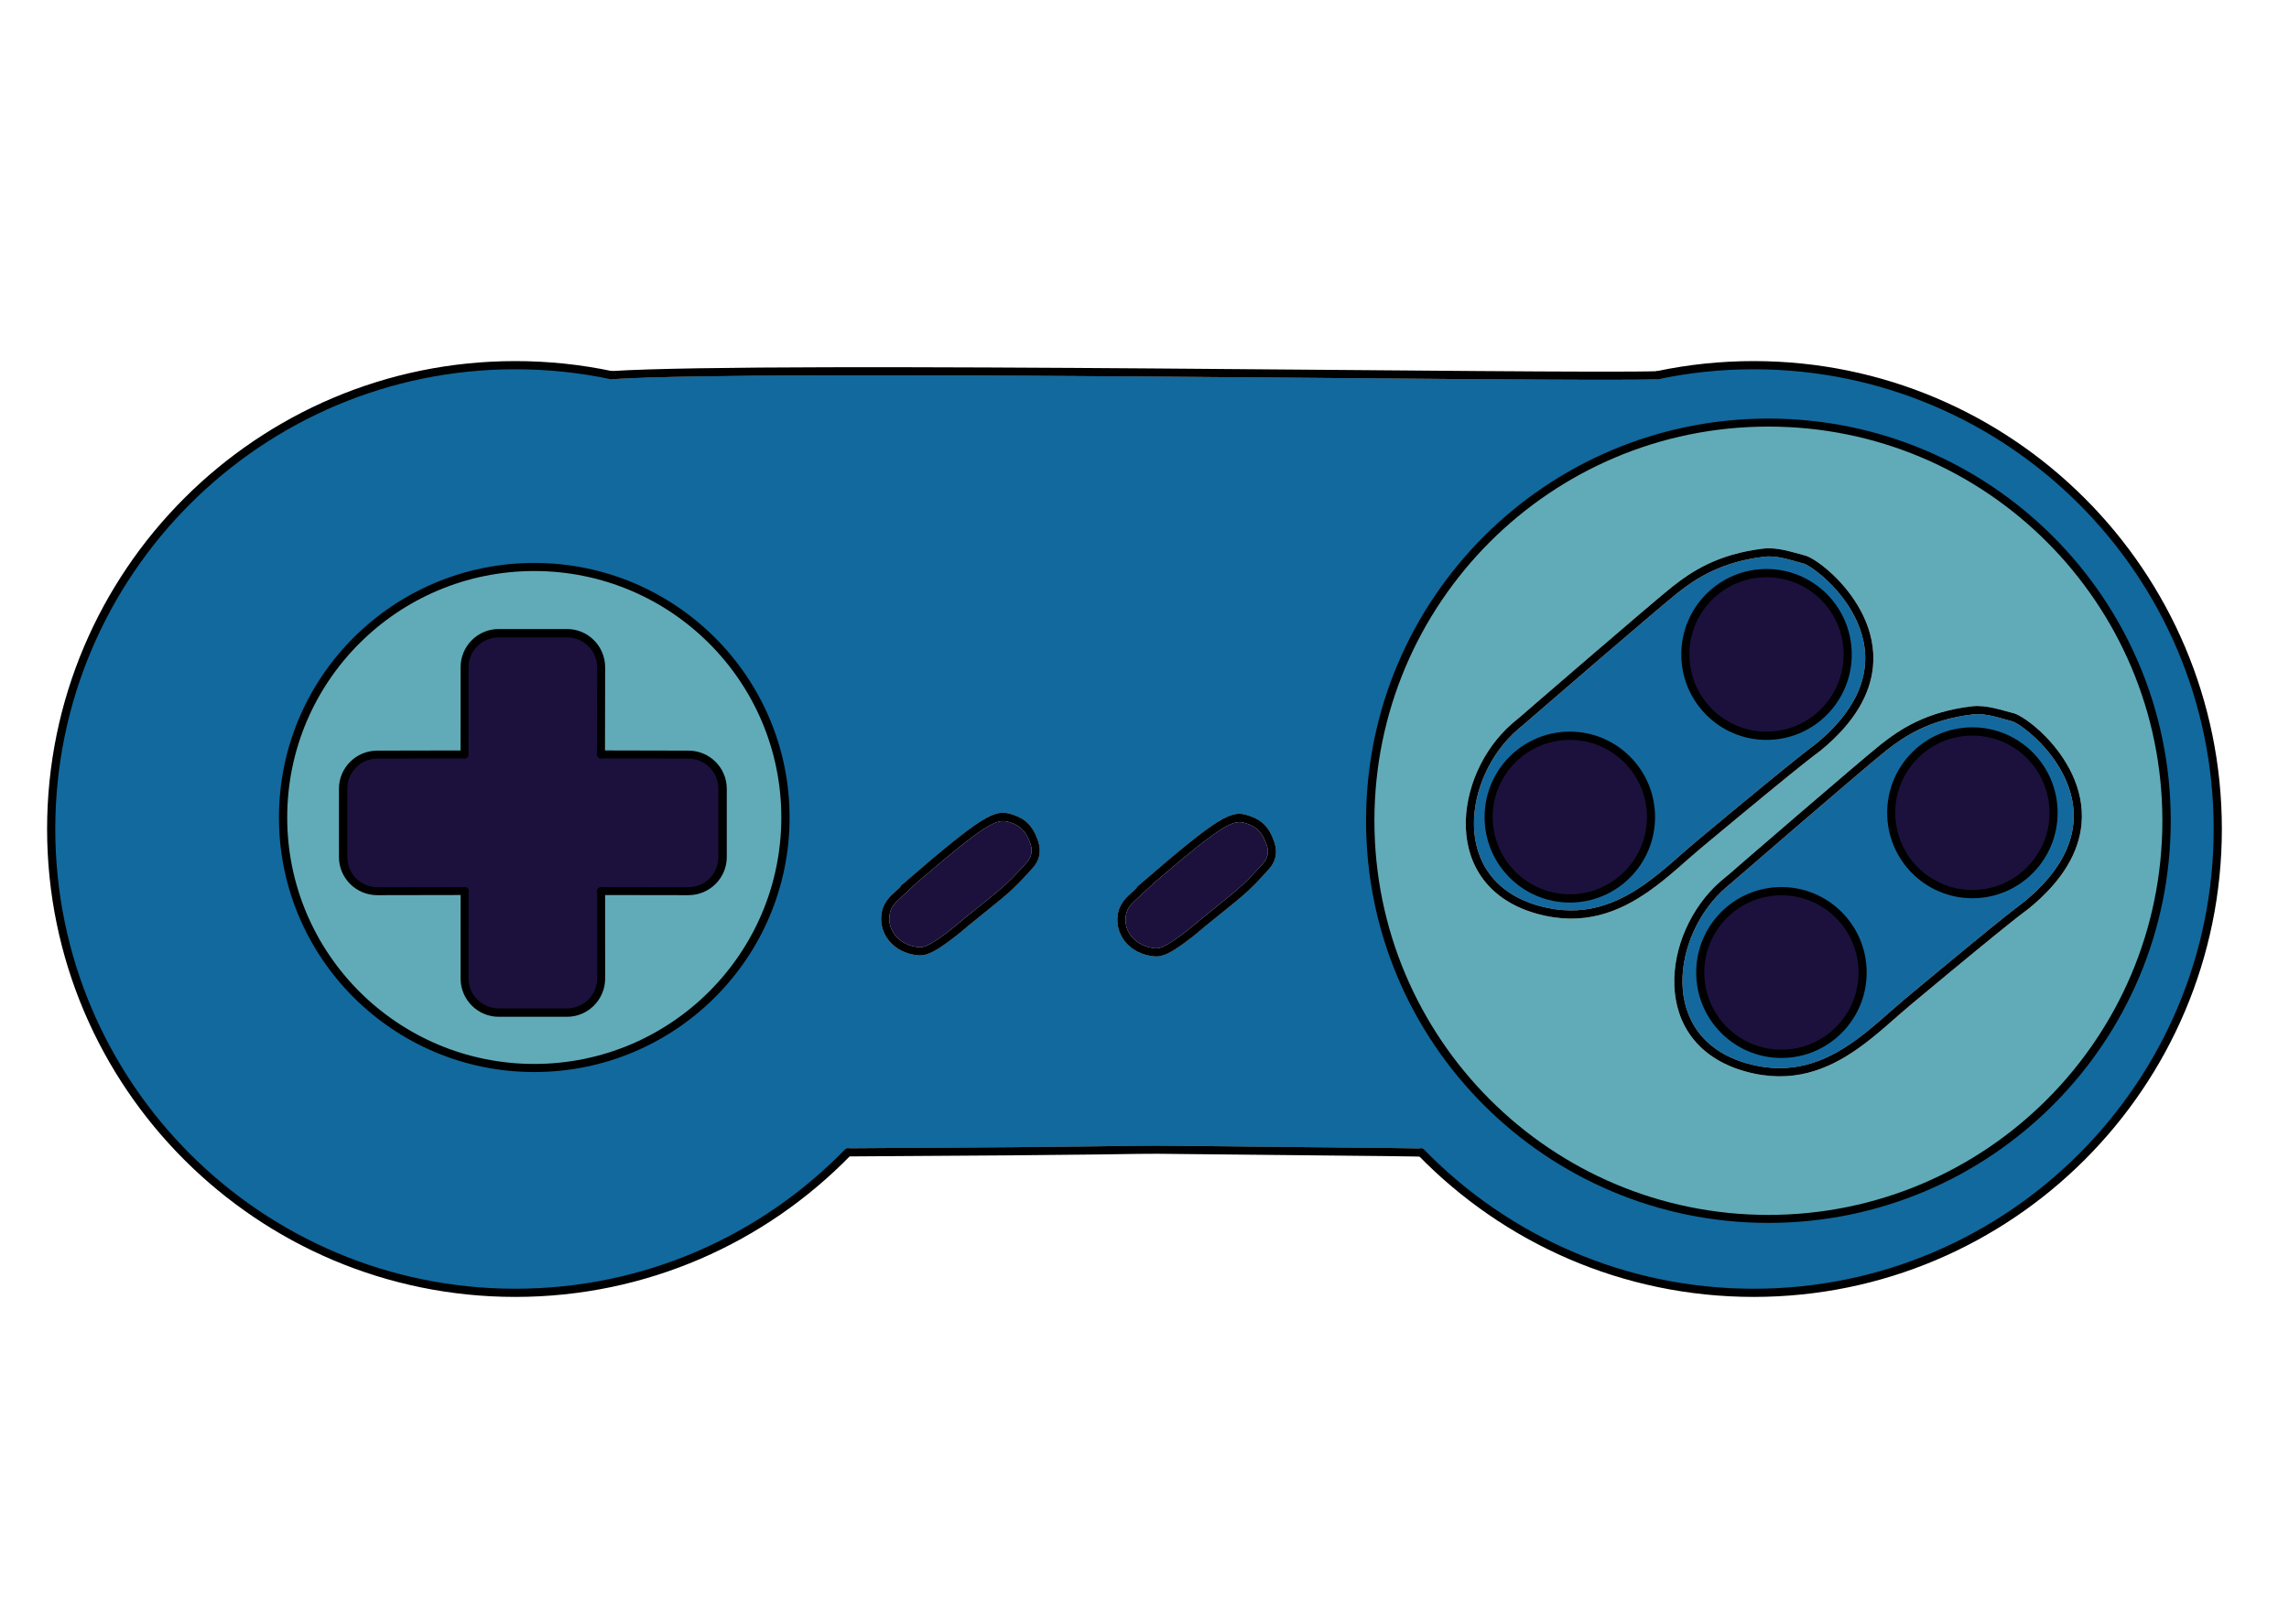
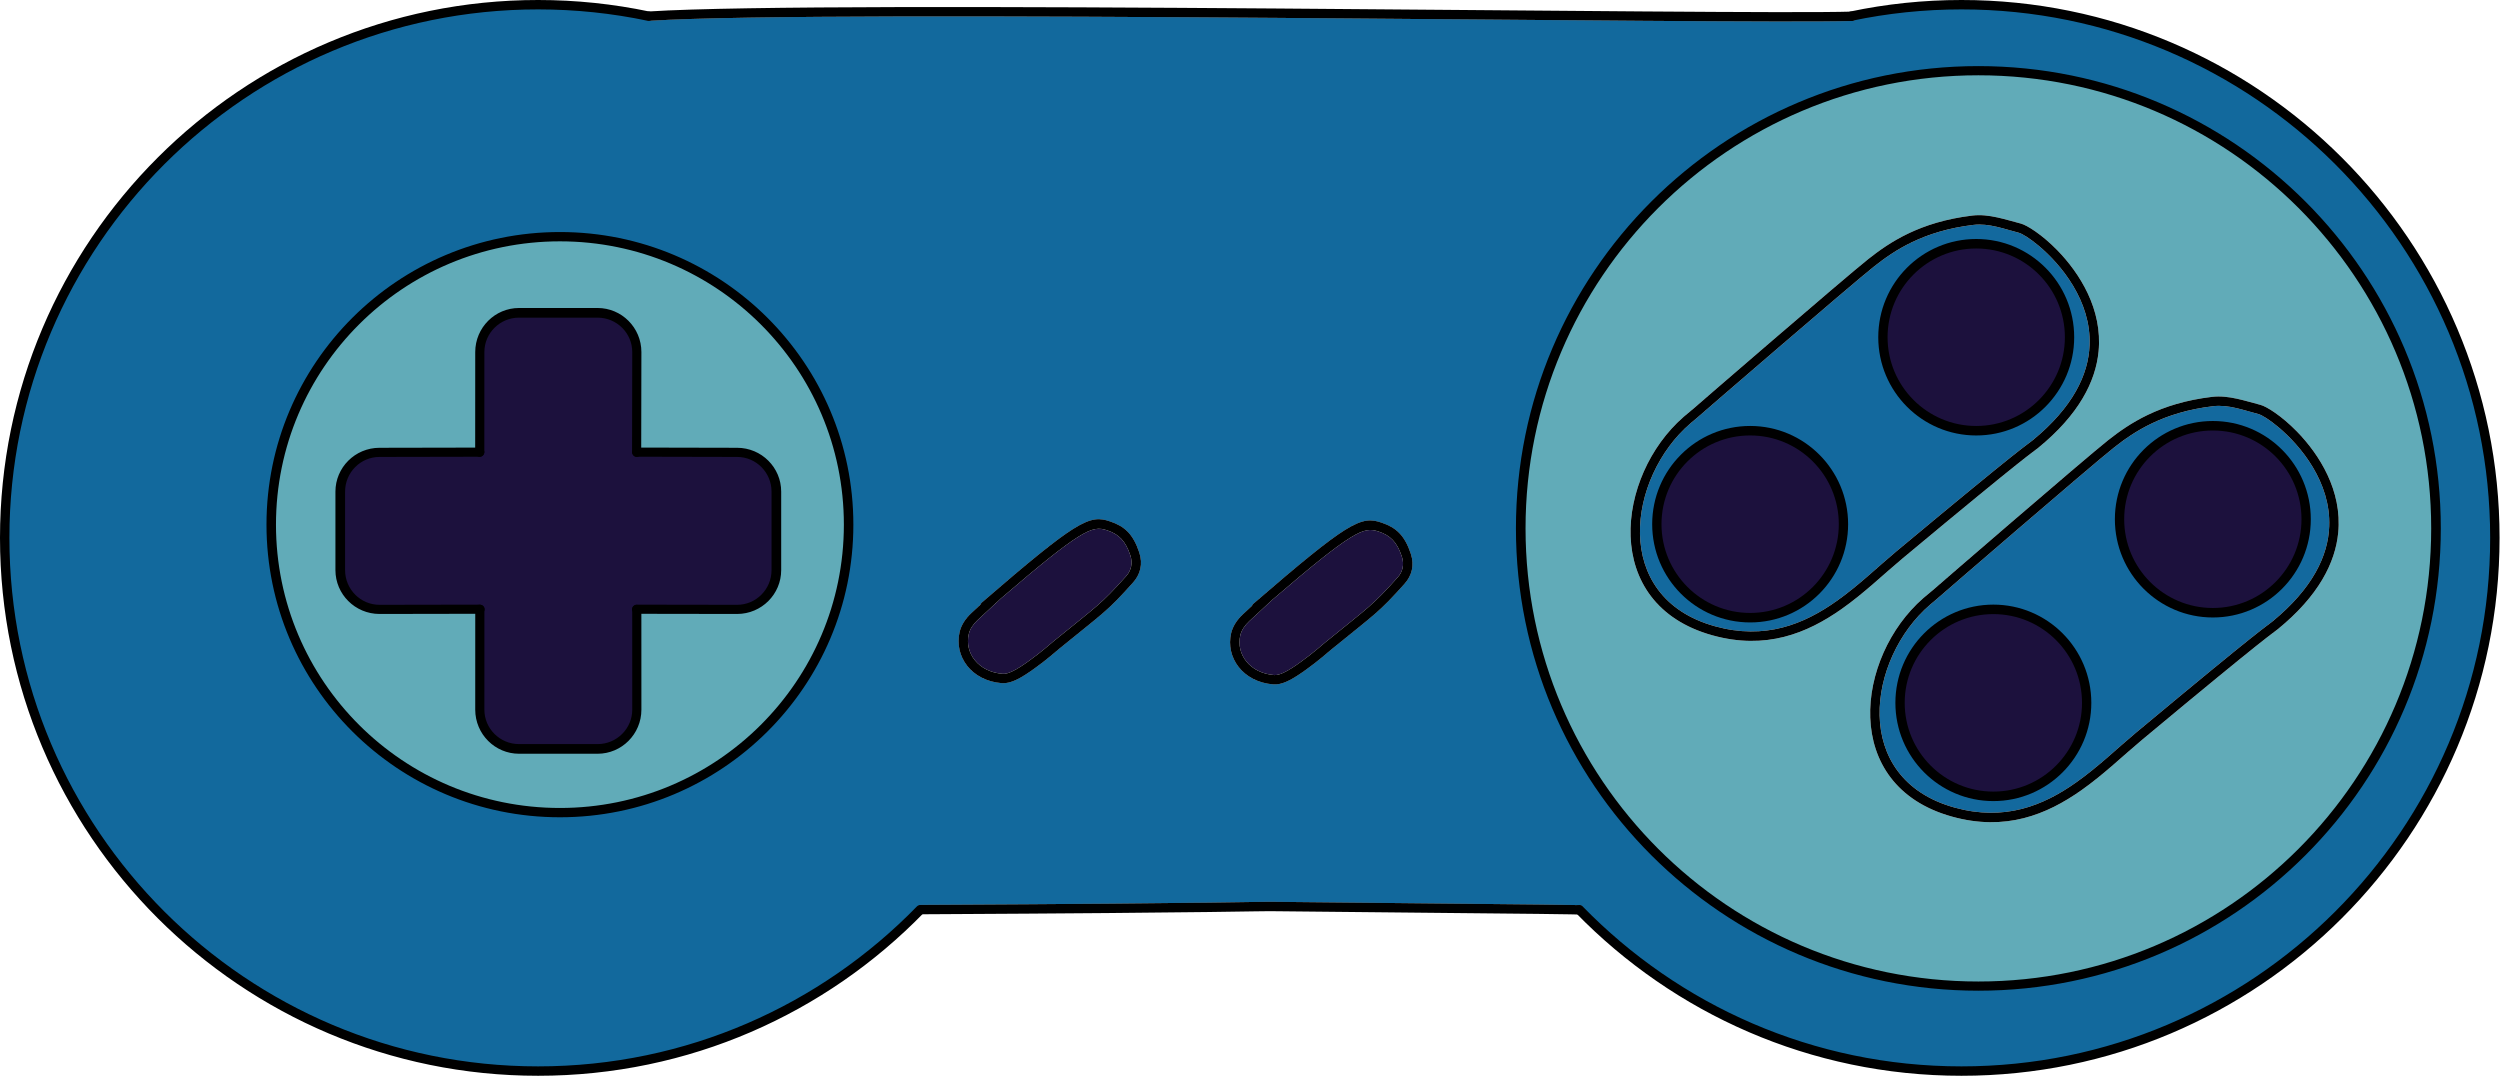
- <svg xmlns="http://www.w3.org/2000/svg" width="100%" height="100%" viewBox="0 0 1749 1241" version="1.1" xml:space="preserve" style="fill-rule:evenodd;clip-rule:evenodd;stroke-linecap:round;stroke-linejoin:round;stroke-miterlimit:1.5;">
-   <path d="M1321.01,676.35C1321.85,675.643 1322.93,674.739 1324.26,673.628C1324.38,673.529 1324.49,673.421 1324.59,673.306C1324.86,673.003 1426.32,585.361 1441.26,573.58C1454.54,563.101 1473.78,549.983 1507.32,545.984C1517.52,544.769 1528.04,548.834 1537.17,551.157C1539.7,551.799 1544.75,554.948 1550.69,559.925C1565.6,572.435 1585.56,596.573 1584.46,625.862C1583.72,645.433 1573.49,667.168 1546.43,689.305C1542.37,692.632 1541.71,691.591 1456.04,762.982C1443.83,773.156 1430.86,785.767 1416.04,796.215C1394.4,811.466 1368.71,822.075 1335.39,812.818C1265.89,793.512 1277.42,713.674 1319.13,677.935C1319.82,677.361 1320.89,676.468 1320.96,676.409L1321.01,676.35ZM1507.09,558.988C1472.85,558.988 1445.06,586.837 1445.06,621.141C1445.06,655.444 1472.85,683.293 1507.09,683.293C1541.32,683.293 1569.12,655.444 1569.12,621.141C1569.12,586.837 1541.32,558.988 1507.09,558.988ZM1361.17,681.049C1326.93,681.049 1299.14,708.898 1299.14,743.201C1299.14,777.504 1326.93,805.354 1361.17,805.354C1395.41,805.354 1423.2,777.504 1423.2,743.201C1423.2,708.898 1395.41,681.049 1361.17,681.049Z" style="fill:rgb(19,105,158);" />
-   <path d="M1161.7,555.819C1162.54,555.112 1163.62,554.208 1164.95,553.097C1165.07,552.998 1165.18,552.89 1165.28,552.775C1165.55,552.472 1267.01,464.83 1281.95,453.049C1295.23,442.57 1314.47,429.452 1348.01,425.453C1358.21,424.238 1368.73,428.303 1377.86,430.626C1380.39,431.268 1385.44,434.417 1391.38,439.394C1406.29,451.904 1426.25,476.042 1425.15,505.331C1424.41,524.902 1414.18,546.637 1387.12,568.774C1383.06,572.101 1382.4,571.06 1296.73,642.451C1284.52,652.625 1271.55,665.236 1256.73,675.684C1235.09,690.935 1209.4,701.544 1176.08,692.287C1106.58,672.981 1118.11,593.143 1159.82,557.404C1160.51,556.83 1161.58,555.937 1161.65,555.878L1161.7,555.819ZM1349.78,437.986C1315.55,437.986 1287.75,465.835 1287.75,500.139C1287.75,534.442 1315.55,562.291 1349.78,562.291C1384.02,562.291 1411.81,534.442 1411.81,500.139C1411.81,465.835 1384.02,437.986 1349.78,437.986ZM1199.49,562.28C1165.25,562.28 1137.45,590.129 1137.45,624.433C1137.45,658.736 1165.25,686.585 1199.49,686.585C1233.72,686.585 1261.52,658.736 1261.52,624.433C1261.52,590.129 1233.72,562.28 1199.49,562.28Z" style="fill:rgb(19,105,158);" />
-   <path d="M881.822,674.684C908.038,652.169 923.327,639.877 933.371,633.598C943.19,627.46 947.288,627.557 952.507,629.325C960.129,631.908 964.623,636.023 967.933,645.946C969.743,651.372 968.423,656.143 965.116,659.843C948.051,678.941 946.137,679.269 916.682,703.27C914.765,704.832 908.966,710.077 900.896,715.878C897.082,718.621 892.989,721.487 889.127,723.238C886.974,724.214 884.931,724.862 883.09,724.724C866.915,723.509 857.574,710.875 860.535,698.279C861.336,694.87 863.545,691.665 866.472,688.933C875.235,680.754 873.34,682.594 881.751,674.752L881.822,674.684Z" style="fill:rgb(28,17,61);" />
-   <path d="M701.316,673.865C727.532,651.35 742.821,639.058 752.865,632.779C762.684,626.641 766.782,626.738 772.001,628.506C779.623,631.089 784.117,635.204 787.427,645.127C789.237,650.553 787.917,655.324 784.61,659.024C767.545,678.122 765.631,678.45 736.176,702.451C734.259,704.013 728.46,709.258 720.39,715.059C716.576,717.802 712.483,720.668 708.621,722.419C706.468,723.395 704.425,724.043 702.584,723.905C686.409,722.69 677.068,710.056 680.029,697.46C680.83,694.051 683.039,690.846 685.966,688.114C694.729,679.935 692.834,681.775 701.245,673.933L701.316,673.865Z" style="fill:rgb(28,17,61);" />
-   <ellipse cx="1507.09" cy="621.141" rx="62.031" ry="62.153" style="fill:rgb(28,17,61);" />
-   <ellipse cx="1361.17" cy="743.201" rx="62.031" ry="62.153" style="fill:rgb(28,17,61);" />
-   <ellipse cx="1349.78" cy="500.139" rx="62.031" ry="62.153" style="fill:rgb(28,17,61);" />
-   <ellipse cx="1199.49" cy="624.433" rx="62.031" ry="62.153" style="fill:rgb(28,17,61);" />
-   <path d="M459.352,576.676L354.961,576.676L354.961,510.005C354.961,495.602 366.655,483.907 381.059,483.907L433.254,483.907C447.658,483.907 459.352,495.602 459.352,510.005L459.352,576.676Z" style="fill:rgb(28,17,61);" />
-   <path d="M452.697,681.319L453.188,576.423L526.017,576.676C540.421,576.676 552.114,588.37 552.114,602.774L552.114,654.969C552.114,669.373 540.421,681.067 526.017,681.067L452.697,681.319Z" style="fill:rgb(28,17,61);" />
-   <path d="M354.961,576.676L354.961,681.067L288.29,681.067C273.887,681.067 262.192,669.373 262.192,654.969L262.192,602.774C262.192,588.37 273.887,576.676 288.29,576.676L354.961,576.676Z" style="fill:rgb(28,17,61);" />
-   <path d="M350.892,681.654L352.449,575.694L459.75,574.589L459.352,681.067L350.892,681.654Z" style="fill:rgb(28,17,61);" />
-   <path d="M355.604,677.424L459.271,676.674L459.352,747.732C459.352,762.136 447.658,773.83 433.254,773.83L381.059,773.83C366.655,773.83 354.961,762.136 354.961,747.732L355.604,677.424Z" style="fill:rgb(28,17,61);" />
-   <path d="M408.226,433.298C514.151,433.298 600.149,519.079 600.149,624.738C600.149,730.396 514.151,816.178 408.226,816.178C302.3,816.178 216.302,730.396 216.302,624.738C216.302,519.079 302.3,433.298 408.226,433.298ZM354.961,681.067L354.961,747.732C354.961,762.136 366.655,773.83 381.059,773.83L433.254,773.83C447.658,773.83 459.352,762.136 459.352,747.732L459.352,681.067L526.017,681.067C540.421,681.067 552.114,669.373 552.114,654.969L552.114,602.774C552.114,588.37 540.421,576.676 526.017,576.676L459.352,576.676L459.352,510.005C459.352,495.602 447.658,483.907 433.254,483.907L381.059,483.907C366.655,483.907 354.961,495.602 354.961,510.005L354.961,576.676L288.29,576.676C273.887,576.676 262.192,588.37 262.192,602.774L262.192,654.969C262.192,669.373 273.887,681.067 288.29,681.067L354.961,681.067Z" style="fill:rgb(97,171,184);" />
-   <path d="M1351.21,322.946C1519.12,322.946 1655.44,459.29 1655.44,627.228C1655.44,795.166 1519.12,931.51 1351.21,931.51C1183.3,931.51 1046.97,795.166 1046.97,627.228C1046.97,459.29 1183.3,322.946 1351.21,322.946ZM1155.11,553.214C1110.58,592.098 1099.65,677.543 1174.41,698.309C1209.9,708.167 1237.28,697.035 1260.33,680.792C1275.3,670.244 1288.4,657.525 1300.73,647.252C1386.36,575.896 1387.02,576.937 1391.08,573.611C1418.18,551.437 1429.18,529.456 1431.12,509.575C1433.84,481.612 1418.57,457.558 1403.66,442.282C1393.51,431.885 1383.47,425.603 1379.4,424.569C1369.59,422.072 1358.23,417.94 1347.27,419.247C1312.14,423.435 1291.99,437.167 1278.08,448.142C1263.1,459.961 1161.67,547.635 1160.62,548.617L1160.94,548.303C1156.68,551.869 1155.32,553.012 1155.21,553.111L1155.11,553.214ZM1314.42,673.745C1269.89,712.629 1258.96,798.074 1333.72,818.84C1369.21,828.698 1396.59,817.566 1419.64,801.323C1434.61,790.775 1447.71,778.056 1460.04,767.783C1545.67,696.427 1546.33,697.468 1550.39,694.142C1577.49,671.968 1588.49,649.987 1590.43,630.106C1593.15,602.143 1577.88,578.089 1562.97,562.813C1552.82,552.416 1542.78,546.134 1538.71,545.1C1528.9,542.603 1517.54,538.471 1506.58,539.778C1471.45,543.966 1451.3,557.698 1437.39,568.673C1422.41,580.492 1320.98,668.166 1319.93,669.148L1320.25,668.834C1315.99,672.4 1314.63,673.543 1314.52,673.642L1314.42,673.745Z" style="fill:rgb(97,171,184);" />
-   <path d="M645.943,882.606C581.638,947.663 492.358,988.001 393.726,988.001C198.01,988.001 39.113,829.171 39.113,633.537C39.113,437.902 198.01,279.072 393.726,279.072C417.981,279.072 441.67,281.511 464.561,286.157C464.521,286.39 464.508,286.63 464.524,286.876C464.634,288.597 466.12,289.906 467.841,289.796C588.994,282.103 1193.83,292.262 1267.3,289.905C1269.03,289.85 1270.38,288.405 1270.33,286.682C1270.32,286.425 1270.28,286.176 1270.21,285.939C1292.77,281.435 1316.09,279.072 1339.96,279.072C1535.68,279.072 1694.58,437.902 1694.58,633.537C1694.58,829.171 1535.68,988.001 1339.96,988.001C1241.49,988.001 1152.33,947.791 1088.05,882.915C1088.55,882.373 1088.86,881.656 1088.88,880.864C1088.91,879.14 1087.54,877.712 1085.81,877.678C1078.93,877.542 1087.44,877.412 884.483,875.485C866.169,875.311 860.911,876.392 648.351,877.509C646.626,877.518 645.233,878.926 645.243,880.651C645.246,881.392 645.509,882.072 645.943,882.606ZM1351.21,322.946C1183.3,322.946 1046.97,459.29 1046.97,627.228C1046.97,795.166 1183.3,931.51 1351.21,931.51C1519.12,931.51 1655.44,795.166 1655.44,627.228C1655.44,459.29 1519.12,322.946 1351.21,322.946ZM408.226,433.298C302.3,433.298 216.302,519.079 216.302,624.738C216.302,730.396 302.3,816.178 408.226,816.178C514.151,816.178 600.149,730.396 600.149,624.738C600.149,519.079 514.151,433.298 408.226,433.298ZM687.792,677.88C686.449,679.122 684.699,680.748 681.702,683.545C677.816,687.172 675.009,691.505 673.945,696.03C670.177,712.061 681.53,728.591 702.116,730.137C704.872,730.344 707.979,729.573 711.203,728.111C715.407,726.204 719.886,723.12 724.039,720.134C732.259,714.224 738.171,708.887 740.124,707.296C770.025,682.932 771.947,682.575 789.271,663.188C794.039,657.851 795.966,650.975 793.356,643.15C789.235,630.794 783.498,625.803 774.007,622.587C767.368,620.337 762.042,619.672 749.552,627.479C738.33,634.495 720.614,648.893 688.725,676.466C688.273,676.857 687.961,677.349 687.792,677.88ZM868.298,678.699C866.955,679.941 865.205,681.567 862.208,684.364C858.322,687.991 855.515,692.324 854.451,696.849C850.683,712.88 862.036,729.41 882.622,730.956C885.378,731.163 888.485,730.392 891.709,728.93C895.913,727.023 900.392,723.939 904.545,720.953C912.765,715.043 918.677,709.706 920.63,708.115C950.531,683.751 952.453,683.394 969.777,664.007C974.545,658.67 976.472,651.794 973.862,643.969C969.741,631.613 964.004,626.622 954.513,623.406C947.874,621.156 942.548,620.491 930.058,628.298C918.836,635.314 901.12,649.712 869.231,677.285C868.779,677.676 868.467,678.168 868.298,678.699Z" style="fill:rgb(20,117,173);" />
-   <path d="M645.943,882.606C581.638,947.663 492.358,988.001 393.726,988.001C198.01,988.001 39.113,829.171 39.113,633.537C39.113,437.902 198.01,279.072 393.726,279.072C417.981,279.072 441.67,281.511 464.561,286.157C464.521,286.39 464.508,286.63 464.524,286.876C464.634,288.597 466.12,289.906 467.841,289.796C588.994,282.103 1193.83,292.262 1267.3,289.905C1269.03,289.85 1270.38,288.405 1270.33,286.682C1270.32,286.425 1270.28,286.176 1270.21,285.939C1292.77,281.435 1316.09,279.072 1339.96,279.072C1535.68,279.072 1694.58,437.902 1694.58,633.537C1694.58,829.171 1535.68,988.001 1339.96,988.001C1241.49,988.001 1152.33,947.791 1088.05,882.915C1088.55,882.373 1088.86,881.656 1088.88,880.864C1088.91,879.14 1087.54,877.712 1085.81,877.678C1078.93,877.542 1087.44,877.412 884.483,875.485C866.169,875.311 860.911,876.392 648.351,877.509C646.626,877.518 645.233,878.926 645.243,880.651C645.246,881.392 645.509,882.072 645.943,882.606ZM1351.21,322.946C1183.3,322.946 1046.97,459.29 1046.97,627.228C1046.97,795.166 1183.3,931.51 1351.21,931.51C1519.12,931.51 1655.44,795.166 1655.44,627.228C1655.44,459.29 1519.12,322.946 1351.21,322.946ZM408.226,433.298C302.3,433.298 216.302,519.079 216.302,624.738C216.302,730.396 302.3,816.178 408.226,816.178C514.151,816.178 600.149,730.396 600.149,624.738C600.149,519.079 514.151,433.298 408.226,433.298ZM687.792,677.88C686.449,679.122 684.699,680.748 681.702,683.545C677.816,687.172 675.009,691.505 673.945,696.03C670.177,712.061 681.53,728.591 702.116,730.137C704.872,730.344 707.979,729.573 711.203,728.111C715.407,726.204 719.886,723.12 724.039,720.134C732.259,714.224 738.171,708.887 740.124,707.296C770.025,682.932 771.947,682.575 789.271,663.188C794.039,657.851 795.966,650.975 793.356,643.15C789.235,630.794 783.498,625.803 774.007,622.587C767.368,620.337 762.042,619.672 749.552,627.479C738.33,634.495 720.614,648.893 688.725,676.466C688.273,676.857 687.961,677.349 687.792,677.88ZM868.298,678.699C866.955,679.941 865.205,681.567 862.208,684.364C858.322,687.991 855.515,692.324 854.451,696.849C850.683,712.88 862.036,729.41 882.622,730.956C885.378,731.163 888.485,730.392 891.709,728.93C895.913,727.023 900.392,723.939 904.545,720.953C912.765,715.043 918.677,709.706 920.63,708.115C950.531,683.751 952.453,683.394 969.777,664.007C974.545,658.67 976.472,651.794 973.862,643.969C969.741,631.613 964.004,626.622 954.513,623.406C947.874,621.156 942.548,620.491 930.058,628.298C918.836,635.314 901.12,649.712 869.231,677.285C868.779,677.676 868.467,678.168 868.298,678.699Z" style="fill:rgb(17,92,142);fill-opacity:0.49;" />
-   <g transform="matrix(1,0,0,1,-11.3904,-1.36405)">
-     <path d="M659.151,882.118C594.716,948.261 504.681,989.365 405.116,989.365C209.4,989.365 50.503,830.535 50.503,634.901C50.503,439.266 209.4,280.436 405.116,280.436C430.25,280.436 454.776,283.055 478.436,288.035" style="fill:none;stroke:black;stroke-width:6.25px;" />
-     <g transform="matrix(-1,0,0,1,1756.47,0)">
+ <svg xmlns="http://www.w3.org/2000/svg" width="100%" height="100%" viewBox="0 0 1662 716" version="1.1" xml:space="preserve" style="fill-rule:evenodd;clip-rule:evenodd;stroke-linecap:round;stroke-linejoin:round;stroke-miterlimit:1.5;">
+   <g transform="matrix(1,0,0,1,-35.9876,-275.947)">
+     <path d="M1321.01,676.35C1321.85,675.643 1322.93,674.739 1324.26,673.628C1324.38,673.529 1324.49,673.421 1324.59,673.306C1324.86,673.003 1426.32,585.361 1441.26,573.58C1454.54,563.101 1473.78,549.983 1507.32,545.984C1517.52,544.769 1528.04,548.834 1537.17,551.157C1539.7,551.799 1544.75,554.948 1550.69,559.925C1565.6,572.435 1585.56,596.573 1584.46,625.862C1583.72,645.433 1573.49,667.168 1546.43,689.305C1542.37,692.632 1541.71,691.591 1456.04,762.982C1443.83,773.156 1430.86,785.767 1416.04,796.215C1394.4,811.466 1368.71,822.075 1335.39,812.818C1265.89,793.512 1277.42,713.674 1319.13,677.935C1319.82,677.361 1320.89,676.468 1320.96,676.409L1321.01,676.35ZM1507.09,558.988C1472.85,558.988 1445.06,586.837 1445.06,621.141C1445.06,655.444 1472.85,683.293 1507.09,683.293C1541.32,683.293 1569.12,655.444 1569.12,621.141C1569.12,586.837 1541.32,558.988 1507.09,558.988ZM1361.17,681.049C1326.93,681.049 1299.14,708.898 1299.14,743.201C1299.14,777.504 1326.93,805.354 1361.17,805.354C1395.41,805.354 1423.2,777.504 1423.2,743.201C1423.2,708.898 1395.41,681.049 1361.17,681.049Z" style="fill:rgb(19,105,158);" />
+     <path d="M1161.7,555.819C1162.54,555.112 1163.62,554.208 1164.95,553.097C1165.07,552.998 1165.18,552.89 1165.28,552.775C1165.55,552.472 1267.01,464.83 1281.95,453.049C1295.23,442.57 1314.47,429.452 1348.01,425.453C1358.21,424.238 1368.73,428.303 1377.86,430.626C1380.39,431.268 1385.44,434.417 1391.38,439.394C1406.29,451.904 1426.25,476.042 1425.15,505.331C1424.41,524.902 1414.18,546.637 1387.12,568.774C1383.06,572.101 1382.4,571.06 1296.73,642.451C1284.52,652.625 1271.55,665.236 1256.73,675.684C1235.09,690.935 1209.4,701.544 1176.08,692.287C1106.58,672.981 1118.11,593.143 1159.82,557.404C1160.51,556.83 1161.58,555.937 1161.65,555.878L1161.7,555.819ZM1349.78,437.986C1315.55,437.986 1287.75,465.835 1287.75,500.139C1287.75,534.442 1315.55,562.291 1349.78,562.291C1384.02,562.291 1411.81,534.442 1411.81,500.139C1411.81,465.835 1384.02,437.986 1349.78,437.986ZM1199.49,562.28C1165.25,562.28 1137.45,590.129 1137.45,624.433C1137.45,658.736 1165.25,686.585 1199.49,686.585C1233.72,686.585 1261.52,658.736 1261.52,624.433C1261.52,590.129 1233.72,562.28 1199.49,562.28Z" style="fill:rgb(19,105,158);" />
+     <path d="M881.822,674.684C908.038,652.169 923.327,639.877 933.371,633.598C943.19,627.46 947.288,627.557 952.507,629.325C960.129,631.908 964.623,636.023 967.933,645.946C969.743,651.372 968.423,656.143 965.116,659.843C948.051,678.941 946.137,679.269 916.682,703.27C914.765,704.832 908.966,710.077 900.896,715.878C897.082,718.621 892.989,721.487 889.127,723.238C886.974,724.214 884.931,724.862 883.09,724.724C866.915,723.509 857.574,710.875 860.535,698.279C861.336,694.87 863.545,691.665 866.472,688.933C875.235,680.754 873.34,682.594 881.751,674.752L881.822,674.684Z" style="fill:rgb(28,17,61);" />
+     <path d="M701.316,673.865C727.532,651.35 742.821,639.058 752.865,632.779C762.684,626.641 766.782,626.738 772.001,628.506C779.623,631.089 784.117,635.204 787.427,645.127C789.237,650.553 787.917,655.324 784.61,659.024C767.545,678.122 765.631,678.45 736.176,702.451C734.259,704.013 728.46,709.258 720.39,715.059C716.576,717.802 712.483,720.668 708.621,722.419C706.468,723.395 704.425,724.043 702.584,723.905C686.409,722.69 677.068,710.056 680.029,697.46C680.83,694.051 683.039,690.846 685.966,688.114C694.729,679.935 692.834,681.775 701.245,673.933L701.316,673.865Z" style="fill:rgb(28,17,61);" />
+     <ellipse cx="1507.09" cy="621.141" rx="62.031" ry="62.153" style="fill:rgb(28,17,61);" />
+     <ellipse cx="1361.17" cy="743.201" rx="62.031" ry="62.153" style="fill:rgb(28,17,61);" />
+     <ellipse cx="1349.78" cy="500.139" rx="62.031" ry="62.153" style="fill:rgb(28,17,61);" />
+     <ellipse cx="1199.49" cy="624.433" rx="62.031" ry="62.153" style="fill:rgb(28,17,61);" />
+     <path d="M459.352,576.676L354.961,576.676L354.961,510.005C354.961,495.602 366.655,483.907 381.059,483.907L433.254,483.907C447.658,483.907 459.352,495.602 459.352,510.005L459.352,576.676Z" style="fill:rgb(28,17,61);" />
+     <path d="M452.697,681.319L453.188,576.423L526.017,576.676C540.421,576.676 552.114,588.37 552.114,602.774L552.114,654.969C552.114,669.373 540.421,681.067 526.017,681.067L452.697,681.319Z" style="fill:rgb(28,17,61);" />
+     <path d="M354.961,576.676L354.961,681.067L288.29,681.067C273.887,681.067 262.192,669.373 262.192,654.969L262.192,602.774C262.192,588.37 273.887,576.676 288.29,576.676L354.961,576.676Z" style="fill:rgb(28,17,61);" />
+     <path d="M350.892,681.654L352.449,575.694L459.75,574.589L459.352,681.067L350.892,681.654Z" style="fill:rgb(28,17,61);" />
+     <path d="M355.604,677.424L459.271,676.674L459.352,747.732C459.352,762.136 447.658,773.83 433.254,773.83L381.059,773.83C366.655,773.83 354.961,762.136 354.961,747.732L355.604,677.424Z" style="fill:rgb(28,17,61);" />
+     <path d="M408.226,433.298C514.151,433.298 600.149,519.079 600.149,624.738C600.149,730.396 514.151,816.178 408.226,816.178C302.3,816.178 216.302,730.396 216.302,624.738C216.302,519.079 302.3,433.298 408.226,433.298ZM354.961,681.067L354.961,747.732C354.961,762.136 366.655,773.83 381.059,773.83L433.254,773.83C447.658,773.83 459.352,762.136 459.352,747.732L459.352,681.067L526.017,681.067C540.421,681.067 552.114,669.373 552.114,654.969L552.114,602.774C552.114,588.37 540.421,576.676 526.017,576.676L459.352,576.676L459.352,510.005C459.352,495.602 447.658,483.907 433.254,483.907L381.059,483.907C366.655,483.907 354.961,495.602 354.961,510.005L354.961,576.676L288.29,576.676C273.887,576.676 262.192,588.37 262.192,602.774L262.192,654.969C262.192,669.373 273.887,681.067 288.29,681.067L354.961,681.067Z" style="fill:rgb(97,171,184);" />
+     <path d="M1351.21,322.946C1519.12,322.946 1655.44,459.29 1655.44,627.228C1655.44,795.166 1519.12,931.51 1351.21,931.51C1183.3,931.51 1046.97,795.166 1046.97,627.228C1046.97,459.29 1183.3,322.946 1351.21,322.946ZM1155.11,553.214C1110.58,592.098 1099.65,677.543 1174.41,698.309C1209.9,708.167 1237.28,697.035 1260.33,680.792C1275.3,670.244 1288.4,657.525 1300.73,647.252C1386.36,575.896 1387.02,576.937 1391.08,573.611C1418.18,551.437 1429.18,529.456 1431.12,509.575C1433.84,481.612 1418.57,457.558 1403.66,442.282C1393.51,431.885 1383.47,425.603 1379.4,424.569C1369.59,422.072 1358.23,417.94 1347.27,419.247C1312.14,423.435 1291.99,437.167 1278.08,448.142C1263.1,459.961 1161.67,547.635 1160.62,548.617L1160.94,548.303C1156.68,551.869 1155.32,553.012 1155.21,553.111L1155.11,553.214ZM1314.42,673.745C1269.89,712.629 1258.96,798.074 1333.72,818.84C1369.21,828.698 1396.59,817.566 1419.64,801.323C1434.61,790.775 1447.71,778.056 1460.04,767.783C1545.67,696.427 1546.33,697.468 1550.39,694.142C1577.49,671.968 1588.49,649.987 1590.43,630.106C1593.15,602.143 1577.88,578.089 1562.97,562.813C1552.82,552.416 1542.78,546.134 1538.71,545.1C1528.9,542.603 1517.54,538.471 1506.58,539.778C1471.45,543.966 1451.3,557.698 1437.39,568.673C1422.41,580.492 1320.98,668.166 1319.93,669.148L1320.25,668.834C1315.99,672.4 1314.63,673.543 1314.52,673.642L1314.42,673.745Z" style="fill:rgb(97,171,184);" />
+     <path d="M645.943,882.606C581.638,947.663 492.358,988.001 393.726,988.001C198.01,988.001 39.113,829.171 39.113,633.537C39.113,437.902 198.01,279.072 393.726,279.072C417.981,279.072 441.67,281.511 464.561,286.157C464.521,286.39 464.508,286.63 464.524,286.876C464.634,288.597 466.12,289.906 467.841,289.796C588.994,282.103 1193.83,292.262 1267.3,289.905C1269.03,289.85 1270.38,288.405 1270.33,286.682C1270.32,286.425 1270.28,286.176 1270.21,285.939C1292.77,281.435 1316.09,279.072 1339.96,279.072C1535.68,279.072 1694.58,437.902 1694.58,633.537C1694.58,829.171 1535.68,988.001 1339.96,988.001C1241.49,988.001 1152.33,947.791 1088.05,882.915C1088.55,882.373 1088.86,881.656 1088.88,880.864C1088.91,879.14 1087.54,877.712 1085.81,877.678C1078.93,877.542 1087.44,877.412 884.483,875.485C866.169,875.311 860.911,876.392 648.351,877.509C646.626,877.518 645.233,878.926 645.243,880.651C645.246,881.392 645.509,882.072 645.943,882.606ZM1351.21,322.946C1183.3,322.946 1046.97,459.29 1046.97,627.228C1046.97,795.166 1183.3,931.51 1351.21,931.51C1519.12,931.51 1655.44,795.166 1655.44,627.228C1655.44,459.29 1519.12,322.946 1351.21,322.946ZM408.226,433.298C302.3,433.298 216.302,519.079 216.302,624.738C216.302,730.396 302.3,816.178 408.226,816.178C514.151,816.178 600.149,730.396 600.149,624.738C600.149,519.079 514.151,433.298 408.226,433.298ZM687.792,677.88C686.449,679.122 684.699,680.748 681.702,683.545C677.816,687.172 675.009,691.505 673.945,696.03C670.177,712.061 681.53,728.591 702.116,730.137C704.872,730.344 707.979,729.573 711.203,728.111C715.407,726.204 719.886,723.12 724.039,720.134C732.259,714.224 738.171,708.887 740.124,707.296C770.025,682.932 771.947,682.575 789.271,663.188C794.039,657.851 795.966,650.975 793.356,643.15C789.235,630.794 783.498,625.803 774.007,622.587C767.368,620.337 762.042,619.672 749.552,627.479C738.33,634.495 720.614,648.893 688.725,676.466C688.273,676.857 687.961,677.349 687.792,677.88ZM868.298,678.699C866.955,679.941 865.205,681.567 862.208,684.364C858.322,687.991 855.515,692.324 854.451,696.849C850.683,712.88 862.036,729.41 882.622,730.956C885.378,731.163 888.485,730.392 891.709,728.93C895.913,727.023 900.392,723.939 904.545,720.953C912.765,715.043 918.677,709.706 920.63,708.115C950.531,683.751 952.453,683.394 969.777,664.007C974.545,658.67 976.472,651.794 973.862,643.969C969.741,631.613 964.004,626.622 954.513,623.406C947.874,621.156 942.548,620.491 930.058,628.298C918.836,635.314 901.12,649.712 869.231,677.285C868.779,677.676 868.467,678.168 868.298,678.699Z" style="fill:rgb(20,117,173);" />
+     <path d="M645.943,882.606C581.638,947.663 492.358,988.001 393.726,988.001C198.01,988.001 39.113,829.171 39.113,633.537C39.113,437.902 198.01,279.072 393.726,279.072C417.981,279.072 441.67,281.511 464.561,286.157C464.521,286.39 464.508,286.63 464.524,286.876C464.634,288.597 466.12,289.906 467.841,289.796C588.994,282.103 1193.83,292.262 1267.3,289.905C1269.03,289.85 1270.38,288.405 1270.33,286.682C1270.32,286.425 1270.28,286.176 1270.21,285.939C1292.77,281.435 1316.09,279.072 1339.96,279.072C1535.68,279.072 1694.58,437.902 1694.58,633.537C1694.58,829.171 1535.68,988.001 1339.96,988.001C1241.49,988.001 1152.33,947.791 1088.05,882.915C1088.55,882.373 1088.86,881.656 1088.88,880.864C1088.91,879.14 1087.54,877.712 1085.81,877.678C1078.93,877.542 1087.44,877.412 884.483,875.485C866.169,875.311 860.911,876.392 648.351,877.509C646.626,877.518 645.233,878.926 645.243,880.651C645.246,881.392 645.509,882.072 645.943,882.606ZM1351.21,322.946C1183.3,322.946 1046.97,459.29 1046.97,627.228C1046.97,795.166 1183.3,931.51 1351.21,931.51C1519.12,931.51 1655.44,795.166 1655.44,627.228C1655.44,459.29 1519.12,322.946 1351.21,322.946ZM408.226,433.298C302.3,433.298 216.302,519.079 216.302,624.738C216.302,730.396 302.3,816.178 408.226,816.178C514.151,816.178 600.149,730.396 600.149,624.738C600.149,519.079 514.151,433.298 408.226,433.298ZM687.792,677.88C686.449,679.122 684.699,680.748 681.702,683.545C677.816,687.172 675.009,691.505 673.945,696.03C670.177,712.061 681.53,728.591 702.116,730.137C704.872,730.344 707.979,729.573 711.203,728.111C715.407,726.204 719.886,723.12 724.039,720.134C732.259,714.224 738.171,708.887 740.124,707.296C770.025,682.932 771.947,682.575 789.271,663.188C794.039,657.851 795.966,650.975 793.356,643.15C789.235,630.794 783.498,625.803 774.007,622.587C767.368,620.337 762.042,619.672 749.552,627.479C738.33,634.495 720.614,648.893 688.725,676.466C688.273,676.857 687.961,677.349 687.792,677.88ZM868.298,678.699C866.955,679.941 865.205,681.567 862.208,684.364C858.322,687.991 855.515,692.324 854.451,696.849C850.683,712.88 862.036,729.41 882.622,730.956C885.378,731.163 888.485,730.392 891.709,728.93C895.913,727.023 900.392,723.939 904.545,720.953C912.765,715.043 918.677,709.706 920.63,708.115C950.531,683.751 952.453,683.394 969.777,664.007C974.545,658.67 976.472,651.794 973.862,643.969C969.741,631.613 964.004,626.622 954.513,623.406C947.874,621.156 942.548,620.491 930.058,628.298C918.836,635.314 901.12,649.712 869.231,677.285C868.779,677.676 868.467,678.168 868.298,678.699Z" style="fill:rgb(17,92,142);fill-opacity:0.49;" />
+     <g transform="matrix(1,0,0,1,-11.3904,-1.36405)">
      <path d="M659.151,882.118C594.716,948.261 504.681,989.365 405.116,989.365C209.4,989.365 50.503,830.535 50.503,634.901C50.503,439.266 209.4,280.436 405.116,280.436C430.25,280.436 454.776,283.055 478.436,288.035" style="fill:none;stroke:black;stroke-width:6.25px;" />
-     </g>
-     <path d="M659.774,885.123C658.049,885.132 656.642,883.739 656.633,882.015C656.623,880.29 658.016,878.882 659.741,878.873C872.301,877.756 877.559,876.675 895.873,876.849C1098.83,878.776 1090.32,878.906 1097.2,879.042C1098.93,879.076 1100.3,880.504 1100.27,882.228C1100.23,883.952 1098.8,885.325 1097.08,885.291C1090.19,885.155 1098.71,885.025 895.814,883.099C877.507,882.925 872.25,884.006 659.774,885.123Z" />
-     <path d="M479.231,291.16C477.51,291.27 476.024,289.961 475.914,288.24C475.805,286.518 477.114,285.032 478.835,284.923C600.018,277.227 1205,287.379 1278.49,285.022C1280.22,284.967 1281.66,286.322 1281.72,288.046C1281.77,289.769 1280.42,291.214 1278.69,291.269C1205.22,293.626 600.384,283.467 479.231,291.16Z" />
-     <g transform="matrix(1.19091,0,0,1.16718,-111.47,-136.118)">
-       <ellipse cx="445.95" cy="653.044" rx="161.157" ry="164.019" style="fill:none;stroke:black;stroke-width:5.3px;" />
-     </g>
-     <g transform="matrix(1.199,0,0,1.14666,-345.221,-114.713)">
-       <ellipse cx="1424.37" cy="648.235" rx="253.739" ry="265.364" style="fill:none;stroke:black;stroke-width:5.33px;" />
-     </g>
-     <g transform="matrix(1,0,0,1.05548,-4.42768,-39.6231)">
-       <path d="M370.743,584.966L370.779,522.03C370.779,508.384 382.473,497.304 396.877,497.304L449.072,497.304C463.476,497.304 475.17,508.384 475.17,522.03L475.043,585.034" style="fill:none;stroke:black;stroke-width:6.08px;" />
-       <path d="M475.145,684.295L475.17,747.261C475.17,760.908 463.476,771.987 449.072,771.987L396.877,771.987C382.473,771.987 370.779,760.908 370.779,747.261L370.795,684.236" style="fill:none;stroke:black;stroke-width:6.08px;" />
-     </g>
-     <g transform="matrix(6.12323e-17,-1,1.05548,6.46298e-17,-251.312,1053.21)">
-       <path d="M475.319,684.231L475.17,747.261C475.17,760.908 463.476,771.987 449.072,771.987L396.877,771.987C382.473,771.987 370.779,760.908 370.779,747.261L370.886,684.091" style="fill:none;stroke:black;stroke-width:6.08px;" />
-       <path d="M370.901,585.223L370.779,522.03C370.779,508.384 382.473,497.304 396.877,497.304L449.072,497.304C463.476,497.304 475.17,508.384 475.17,522.03L475.304,585.014" style="fill:none;stroke:black;stroke-width:6.08px;" />
-     </g>
-     <path d="M699.182,679.244C699.351,678.713 699.663,678.221 700.115,677.83C732.004,650.257 749.72,635.859 760.942,628.843C773.432,621.036 778.758,621.701 785.397,623.951C794.888,627.167 800.625,632.158 804.746,644.514C807.356,652.339 805.429,659.215 800.661,664.552C783.337,683.939 781.415,684.296 751.514,708.66C749.561,710.251 743.649,715.588 735.429,721.498C731.276,724.484 726.797,727.568 722.593,729.475C719.369,730.937 716.262,731.708 713.506,731.501C692.92,729.955 681.567,713.425 685.335,697.394C686.399,692.869 689.206,688.536 693.092,684.909C696.089,682.112 697.839,680.486 699.182,679.244ZM712.706,675.229C712.683,675.252 712.659,675.275 712.635,675.297C704.224,683.139 706.119,681.299 697.356,689.478C694.429,692.21 692.22,695.415 691.419,698.824C688.458,711.42 697.799,724.054 713.974,725.269C715.815,725.407 717.858,724.759 720.011,723.783C723.873,722.032 727.966,719.166 731.78,716.423C739.85,710.622 745.649,705.377 747.566,703.815C777.021,679.814 778.935,679.486 796,660.388C799.307,656.688 800.627,651.917 798.817,646.491C795.507,636.568 791.013,632.453 783.391,629.87C778.172,628.102 774.074,628.005 764.255,634.143C754.211,640.422 738.922,652.714 712.706,675.229Z" />
-     <g transform="matrix(1,0,0,1,180.506,0.818551)">
+       <g transform="matrix(-1,0,0,1,1756.47,0)">
+         <path d="M659.151,882.118C594.716,948.261 504.681,989.365 405.116,989.365C209.4,989.365 50.503,830.535 50.503,634.901C50.503,439.266 209.4,280.436 405.116,280.436C430.25,280.436 454.776,283.055 478.436,288.035" style="fill:none;stroke:black;stroke-width:6.25px;" />
+       </g>
+       <path d="M659.774,885.123C658.049,885.132 656.642,883.739 656.633,882.015C656.623,880.29 658.016,878.882 659.741,878.873C872.301,877.756 877.559,876.675 895.873,876.849C1098.83,878.776 1090.32,878.906 1097.2,879.042C1098.93,879.076 1100.3,880.504 1100.27,882.228C1100.23,883.952 1098.8,885.325 1097.08,885.291C1090.19,885.155 1098.71,885.025 895.814,883.099C877.507,882.925 872.25,884.006 659.774,885.123Z" />
+       <path d="M479.231,291.16C477.51,291.27 476.024,289.961 475.914,288.24C475.805,286.518 477.114,285.032 478.835,284.923C600.018,277.227 1205,287.379 1278.49,285.022C1280.22,284.967 1281.66,286.322 1281.72,288.046C1281.77,289.769 1280.42,291.214 1278.69,291.269C1205.22,293.626 600.384,283.467 479.231,291.16Z" />
+       <g transform="matrix(1.19091,0,0,1.16718,-111.47,-136.118)">
+         <ellipse cx="445.95" cy="653.044" rx="161.157" ry="164.019" style="fill:none;stroke:black;stroke-width:5.3px;" />
+       </g>
+       <g transform="matrix(1.199,0,0,1.14666,-345.221,-114.713)">
+         <ellipse cx="1424.37" cy="648.235" rx="253.739" ry="265.364" style="fill:none;stroke:black;stroke-width:5.33px;" />
+       </g>
+       <g transform="matrix(1,0,0,1.05548,-4.42768,-39.6231)">
+         <path d="M370.743,584.966L370.779,522.03C370.779,508.384 382.473,497.304 396.877,497.304L449.072,497.304C463.476,497.304 475.17,508.384 475.17,522.03L475.043,585.034" style="fill:none;stroke:black;stroke-width:6.08px;" />
+         <path d="M475.145,684.295L475.17,747.261C475.17,760.908 463.476,771.987 449.072,771.987L396.877,771.987C382.473,771.987 370.779,760.908 370.779,747.261L370.795,684.236" style="fill:none;stroke:black;stroke-width:6.08px;" />
+       </g>
+       <g transform="matrix(6.12323e-17,-1,1.05548,6.46298e-17,-251.312,1053.21)">
+         <path d="M475.319,684.231L475.17,747.261C475.17,760.908 463.476,771.987 449.072,771.987L396.877,771.987C382.473,771.987 370.779,760.908 370.779,747.261L370.886,684.091" style="fill:none;stroke:black;stroke-width:6.08px;" />
+         <path d="M370.901,585.223L370.779,522.03C370.779,508.384 382.473,497.304 396.877,497.304L449.072,497.304C463.476,497.304 475.17,508.384 475.17,522.03L475.304,585.014" style="fill:none;stroke:black;stroke-width:6.08px;" />
+       </g>
      <path d="M699.182,679.244C699.351,678.713 699.663,678.221 700.115,677.83C732.004,650.257 749.72,635.859 760.942,628.843C773.432,621.036 778.758,621.701 785.397,623.951C794.888,627.167 800.625,632.158 804.746,644.514C807.356,652.339 805.429,659.215 800.661,664.552C783.337,683.939 781.415,684.296 751.514,708.66C749.561,710.251 743.649,715.588 735.429,721.498C731.276,724.484 726.797,727.568 722.593,729.475C719.369,730.937 716.262,731.708 713.506,731.501C692.92,729.955 681.567,713.425 685.335,697.394C686.399,692.869 689.206,688.536 693.092,684.909C696.089,682.112 697.839,680.486 699.182,679.244ZM712.706,675.229C712.683,675.252 712.659,675.275 712.635,675.297C704.224,683.139 706.119,681.299 697.356,689.478C694.429,692.21 692.22,695.415 691.419,698.824C688.458,711.42 697.799,724.054 713.974,725.269C715.815,725.407 717.858,724.759 720.011,723.783C723.873,722.032 727.966,719.166 731.78,716.423C739.85,710.622 745.649,705.377 747.566,703.815C777.021,679.814 778.935,679.486 796,660.388C799.307,656.688 800.627,651.917 798.817,646.491C795.507,636.568 791.013,632.453 783.391,629.87C778.172,628.102 774.074,628.005 764.255,634.143C754.211,640.422 738.922,652.714 712.706,675.229Z" />
-     </g>
-     <g transform="matrix(1.14629,0,0,1.16879,-195.3,-104.592)">
-       <ellipse cx="1226.72" cy="624.91" rx="54.115" ry="53.177" style="fill:none;stroke:black;stroke-width:5.4px;" />
-     </g>
-     <g transform="matrix(1.14629,0,0,1.16879,-33.6161,14.1768)">
-       <ellipse cx="1226.72" cy="624.91" rx="54.115" ry="53.177" style="fill:none;stroke:black;stroke-width:5.4px;" />
-     </g>
-     <g transform="matrix(1.14629,0,0,1.16879,-45.0042,-228.886)">
-       <ellipse cx="1226.72" cy="624.91" rx="54.115" ry="53.177" style="fill:none;stroke:black;stroke-width:5.4px;" />
-     </g>
-     <g transform="matrix(1.14629,0,0,1.16879,112.3,-107.884)">
-       <ellipse cx="1226.72" cy="624.91" rx="54.115" ry="53.177" style="fill:none;stroke:black;stroke-width:5.4px;" />
-     </g>
-     <g transform="matrix(1,0,0,1,159.31,120.531)">
+       <g transform="matrix(1,0,0,1,180.506,0.818551)">
+         <path d="M699.182,679.244C699.351,678.713 699.663,678.221 700.115,677.83C732.004,650.257 749.72,635.859 760.942,628.843C773.432,621.036 778.758,621.701 785.397,623.951C794.888,627.167 800.625,632.158 804.746,644.514C807.356,652.339 805.429,659.215 800.661,664.552C783.337,683.939 781.415,684.296 751.514,708.66C749.561,710.251 743.649,715.588 735.429,721.498C731.276,724.484 726.797,727.568 722.593,729.475C719.369,730.937 716.262,731.708 713.506,731.501C692.92,729.955 681.567,713.425 685.335,697.394C686.399,692.869 689.206,688.536 693.092,684.909C696.089,682.112 697.839,680.486 699.182,679.244ZM712.706,675.229C712.683,675.252 712.659,675.275 712.635,675.297C704.224,683.139 706.119,681.299 697.356,689.478C694.429,692.21 692.22,695.415 691.419,698.824C688.458,711.42 697.799,724.054 713.974,725.269C715.815,725.407 717.858,724.759 720.011,723.783C723.873,722.032 727.966,719.166 731.78,716.423C739.85,710.622 745.649,705.377 747.566,703.815C777.021,679.814 778.935,679.486 796,660.388C799.307,656.688 800.627,651.917 798.817,646.491C795.507,636.568 791.013,632.453 783.391,629.87C778.172,628.102 774.074,628.005 764.255,634.143C754.211,640.422 738.922,652.714 712.706,675.229Z" />
+       </g>
+       <g transform="matrix(1.14629,0,0,1.16879,-195.3,-104.592)">
+         <ellipse cx="1226.72" cy="624.91" rx="54.115" ry="53.177" style="fill:none;stroke:black;stroke-width:5.4px;" />
+       </g>
+       <g transform="matrix(1.14629,0,0,1.16879,-33.6161,14.1768)">
+         <ellipse cx="1226.72" cy="624.91" rx="54.115" ry="53.177" style="fill:none;stroke:black;stroke-width:5.4px;" />
+       </g>
+       <g transform="matrix(1.14629,0,0,1.16879,-45.0042,-228.886)">
+         <ellipse cx="1226.72" cy="624.91" rx="54.115" ry="53.177" style="fill:none;stroke:black;stroke-width:5.4px;" />
+       </g>
+       <g transform="matrix(1.14629,0,0,1.16879,112.3,-107.884)">
+         <ellipse cx="1226.72" cy="624.91" rx="54.115" ry="53.177" style="fill:none;stroke:black;stroke-width:5.4px;" />
+       </g>
+       <g transform="matrix(1,0,0,1,159.31,120.531)">
+         <path d="M1166.5,554.578L1166.6,554.475C1166.71,554.376 1168.07,553.233 1172.33,549.667L1172.01,549.981C1173.06,548.999 1274.49,461.325 1289.47,449.506C1303.38,438.531 1323.53,424.799 1358.66,420.611C1369.62,419.304 1380.98,423.436 1390.79,425.933C1394.86,426.967 1404.9,433.249 1415.05,443.646C1429.96,458.922 1445.23,482.976 1442.51,510.939C1440.57,530.82 1429.57,552.801 1402.47,574.975C1398.41,578.301 1397.75,577.26 1312.12,648.616C1299.79,658.889 1286.69,671.608 1271.72,682.156C1248.67,698.399 1221.29,709.531 1185.8,699.673C1111.04,678.907 1121.97,593.462 1166.5,554.578ZM1173.09,557.183L1173.04,557.242C1172.97,557.301 1171.9,558.194 1171.21,558.768C1129.5,594.507 1117.97,674.345 1187.47,693.651C1220.79,702.908 1246.48,692.299 1268.12,677.048C1282.94,666.6 1295.91,653.989 1308.12,643.815C1393.79,572.424 1394.45,573.465 1398.51,570.138C1425.57,548.001 1435.8,526.266 1436.54,506.695C1437.64,477.406 1417.68,453.268 1402.77,440.758C1396.83,435.781 1391.78,432.632 1389.25,431.99C1380.12,429.667 1369.6,425.602 1359.4,426.817C1325.86,430.816 1306.62,443.934 1293.34,454.413C1278.4,466.194 1176.94,553.836 1176.67,554.139C1176.57,554.254 1176.46,554.362 1176.34,554.461C1175.01,555.572 1173.93,556.476 1173.09,557.183Z" />
+       </g>
      <path d="M1166.5,554.578L1166.6,554.475C1166.71,554.376 1168.07,553.233 1172.33,549.667L1172.01,549.981C1173.06,548.999 1274.49,461.325 1289.47,449.506C1303.38,438.531 1323.53,424.799 1358.66,420.611C1369.62,419.304 1380.98,423.436 1390.79,425.933C1394.86,426.967 1404.9,433.249 1415.05,443.646C1429.96,458.922 1445.23,482.976 1442.51,510.939C1440.57,530.82 1429.57,552.801 1402.47,574.975C1398.41,578.301 1397.75,577.26 1312.12,648.616C1299.79,658.889 1286.69,671.608 1271.72,682.156C1248.67,698.399 1221.29,709.531 1185.8,699.673C1111.04,678.907 1121.97,593.462 1166.5,554.578ZM1173.09,557.183L1173.04,557.242C1172.97,557.301 1171.9,558.194 1171.21,558.768C1129.5,594.507 1117.97,674.345 1187.47,693.651C1220.79,702.908 1246.48,692.299 1268.12,677.048C1282.94,666.6 1295.91,653.989 1308.12,643.815C1393.79,572.424 1394.45,573.465 1398.51,570.138C1425.57,548.001 1435.8,526.266 1436.54,506.695C1437.64,477.406 1417.68,453.268 1402.77,440.758C1396.83,435.781 1391.78,432.632 1389.25,431.99C1380.12,429.667 1369.6,425.602 1359.4,426.817C1325.86,430.816 1306.62,443.934 1293.34,454.413C1278.4,466.194 1176.94,553.836 1176.67,554.139C1176.57,554.254 1176.46,554.362 1176.34,554.461C1175.01,555.572 1173.93,556.476 1173.09,557.183Z" />
    </g>
-     <path d="M1166.5,554.578L1166.6,554.475C1166.71,554.376 1168.07,553.233 1172.33,549.667L1172.01,549.981C1173.06,548.999 1274.49,461.325 1289.47,449.506C1303.38,438.531 1323.53,424.799 1358.66,420.611C1369.62,419.304 1380.98,423.436 1390.79,425.933C1394.86,426.967 1404.9,433.249 1415.05,443.646C1429.96,458.922 1445.23,482.976 1442.51,510.939C1440.57,530.82 1429.57,552.801 1402.47,574.975C1398.41,578.301 1397.75,577.26 1312.12,648.616C1299.79,658.889 1286.69,671.608 1271.72,682.156C1248.67,698.399 1221.29,709.531 1185.8,699.673C1111.04,678.907 1121.97,593.462 1166.5,554.578ZM1173.09,557.183L1173.04,557.242C1172.97,557.301 1171.9,558.194 1171.21,558.768C1129.5,594.507 1117.97,674.345 1187.47,693.651C1220.79,702.908 1246.48,692.299 1268.12,677.048C1282.94,666.6 1295.91,653.989 1308.12,643.815C1393.79,572.424 1394.45,573.465 1398.51,570.138C1425.57,548.001 1435.8,526.266 1436.54,506.695C1437.64,477.406 1417.68,453.268 1402.77,440.758C1396.83,435.781 1391.78,432.632 1389.25,431.99C1380.12,429.667 1369.6,425.602 1359.4,426.817C1325.86,430.816 1306.62,443.934 1293.34,454.413C1278.4,466.194 1176.94,553.836 1176.67,554.139C1176.57,554.254 1176.46,554.362 1176.34,554.461C1175.01,555.572 1173.93,556.476 1173.09,557.183Z" />
  </g>
</svg>
